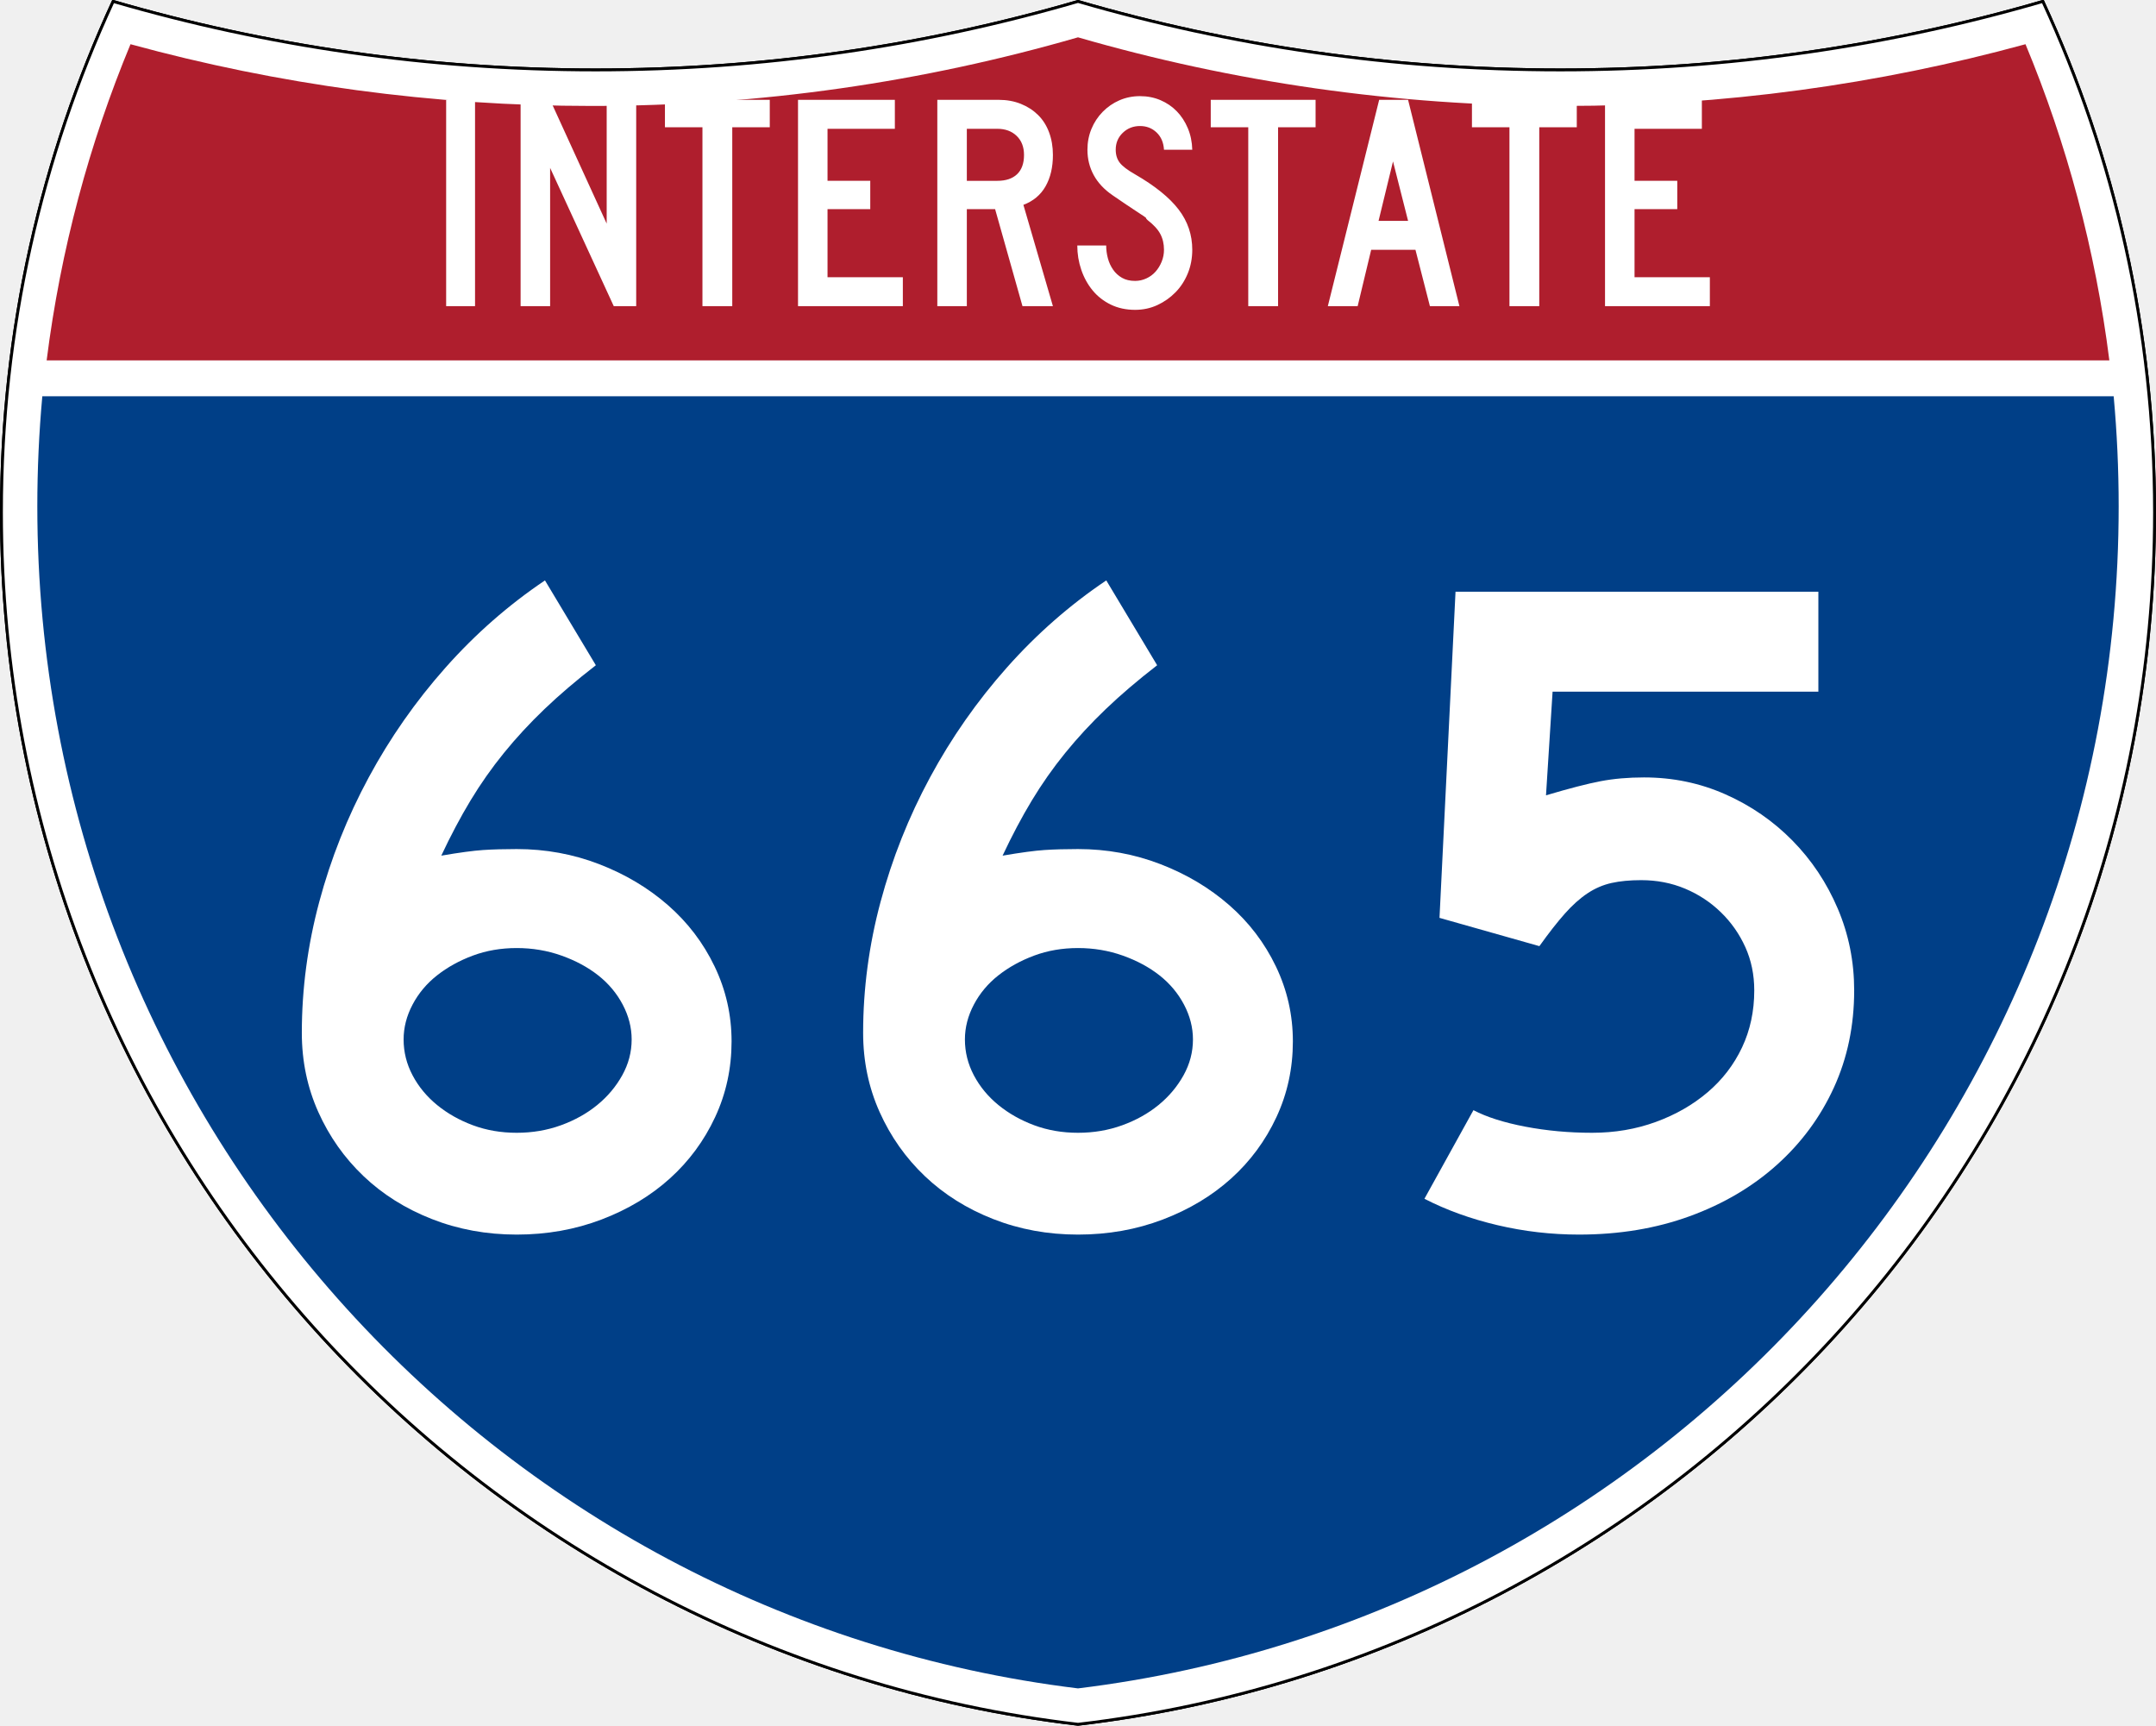
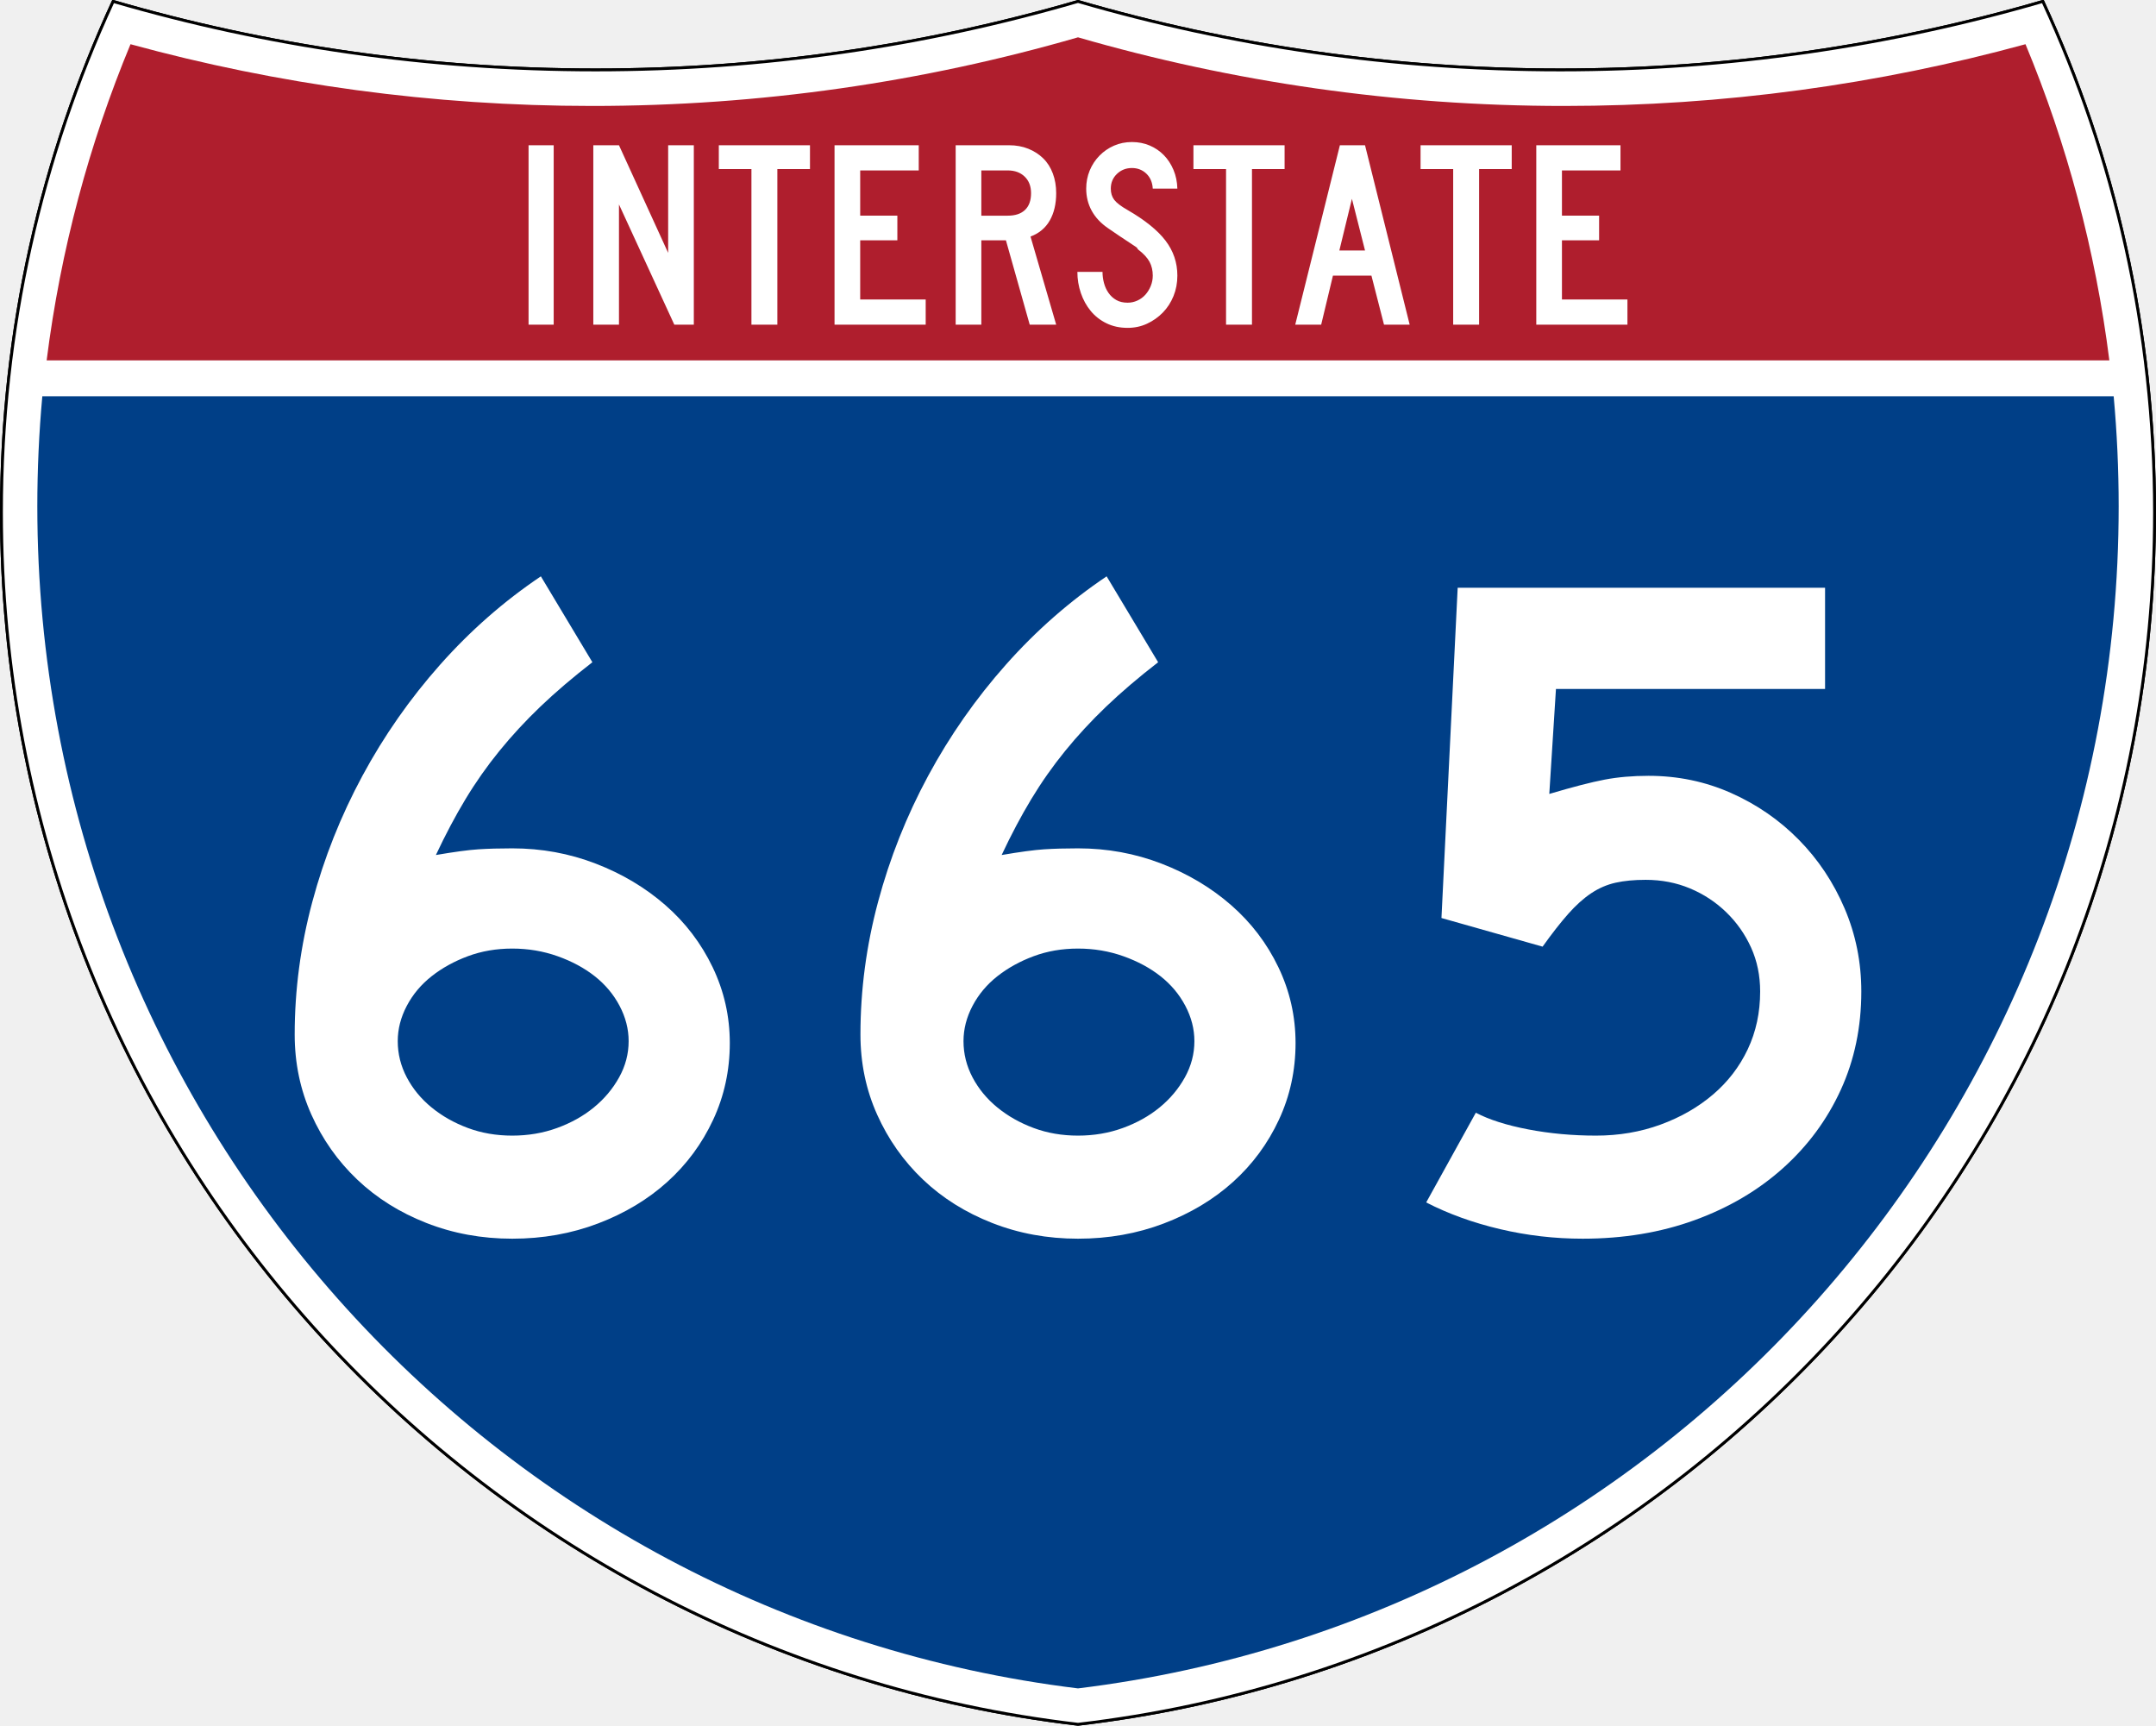
<svg xmlns="http://www.w3.org/2000/svg" width="751" height="601" viewBox="0 0 750 599.999" id="Layer_1" xml:space="preserve">
  <g transform="matrix(0.998668,0,0,0.99867,0.499334,0.398971)" id="g5" style="fill:#ffffff;fill-opacity:1;stroke:#000000;stroke-width:1;stroke-miterlimit:4;stroke-opacity:1;stroke-dasharray:none">
    <path d="M 38.915,0 C 92.236,15.525 148.625,23.85 206.958,23.85 265.291,23.85 321.679,15.525 375,4.883e-4 428.32,15.525 484.709,23.85 543.042,23.85 601.375,23.85 657.764,15.525 711.084,0 736.064,54.121 750,114.388 750,177.909 750,395.718 586.16,575.254 375,599.999 163.839,575.254 0,395.718 0,177.909 0,114.388 13.935,54.121 38.915,0 z" id="path7" style="fill:#ffffff;fill-opacity:1;stroke:#000000;stroke-width:1;stroke-miterlimit:4;stroke-opacity:1;stroke-dasharray:none" />
    <path d="M 38.915,0 C 92.236,15.525 148.625,23.85 206.958,23.85 265.291,23.85 321.679,15.525 375,4.883e-4 428.32,15.525 484.709,23.85 543.042,23.85 601.375,23.85 657.764,15.525 711.084,0 736.064,54.121 750,114.388 750,177.909 750,395.718 586.16,575.254 375,599.999 163.839,575.254 0,395.718 0,177.909 0,114.388 13.935,54.121 38.915,0 z" id="path9" style="fill:#ffffff;fill-opacity:1;stroke:#000000;stroke-width:1;stroke-linecap:round;stroke-linejoin:round;stroke-miterlimit:4;stroke-opacity:1;stroke-dasharray:none" />
  </g>
  <g transform="matrix(1.0056,0,0,1.01014,-2.10137,-3.70189)" id="g11" style="fill:#003f87;fill-opacity:1">
    <path d="m 15,177.909 c 0,-12.782 0.585,-25.427 1.729,-37.91 l 716.542,0 C 734.415,152.482 735,165.127 735,177.909 735,387.423 577.855,560.229 375,584.891 172.145,560.229 15,387.423 15,177.909 z" id="path13" style="fill:#003f87;fill-opacity:1" />
  </g>
  <g transform="matrix(1.00604,0,0,1.02708,-2.2645,-3.1523)" id="g15" style="fill:#af1e2d;fill-opacity:1">
    <path d="m 47.378,17.943 c 50.892,13.635 104.388,20.906 159.582,20.906 58.261,0 114.629,-8.101 168.04,-23.238 53.411,15.137 109.779,23.238 168.04,23.238 55.194,0 108.69,-7.271 159.581,-20.906 14.262,33.625 24.164,69.546 28.996,107.056 l -713.235,0 C 23.215,87.489 33.116,51.567 47.378,17.943 z" id="path17" style="fill:#af1e2d;fill-opacity:1" />
  </g>
-   <path fill="#fff" d="M108.869 112.812V50.416h8.741v62.395h-8.741zm50.701 0-19.25-41.814v41.814h-8.928V50.416h8.928l17.11 37.437V50.416h8.928v62.395h-6.789zm35.847-54.105v54.105h-9.019V58.706h-11.346v-8.29h31.712v8.29h-11.346zm19.889 54.105V50.416h29.294v8.756H224.234v15.736h12.927v8.569H224.234v20.582h22.784v8.753h-31.712zm67.899 0-8.278-29.335h-8.554v29.335h-8.928V50.416h18.6c2.418 0 4.634.404 6.649 1.211 2.015.807 3.751 1.925 5.208 3.354 1.457 1.429 2.573 3.183 3.347 5.262.775 2.079 1.162 4.361 1.162 6.845-0 3.725-.744 6.891-2.232 9.499-1.488 2.608-3.72 4.47-6.696 5.586l8.928 30.639h-9.207zm.465-45.724c-0-2.421-.744-4.346-2.232-5.773-1.488-1.428-3.441-2.141-5.859-2.141h-9.207v15.736h9.207c2.603 0 4.603-.667 5.998-2.002 1.395-1.335 2.093-3.274 2.093-5.819zm50.894 28.681c-0 2.546-.449 4.921-1.348 7.125-.899 2.203-2.138 4.112-3.719 5.727-1.581 1.614-3.41 2.903-5.487 3.865-2.077.962-4.325 1.444-6.743 1.444-2.728 0-5.177-.528-7.346-1.583-2.169-1.055-3.998-2.483-5.486-4.283-1.488-1.8-2.635-3.88-3.441-6.24-.806-2.36-1.209-4.812-1.209-7.356h8.741c-0 1.304.17 2.591.511 3.864.341 1.272.867 2.421 1.581 3.446.713 1.025 1.612 1.848 2.698 2.468 1.085.621 2.402.931 3.952.931 1.179 0 2.311-.248 3.396-.745 1.085-.496 2.015-1.179 2.79-2.049.775-.87 1.394-1.879 1.859-3.027.464-1.148.697-2.344.697-3.587-0-1.8-.372-3.398-1.115-4.794-.744-1.396-2.045-2.809-3.905-4.237-.31-.311-.434-.482-.372-.513.062-.031-.123-.202-.558-.512-.434-.31-1.349-.915-2.744-1.816-1.395-.901-3.674-2.437-6.835-4.608-2.541-1.739-4.447-3.773-5.719-6.102-1.271-2.328-1.907-4.889-1.907-7.682 0-2.236.403-4.331 1.209-6.286.806-1.955 1.937-3.678 3.394-5.168 1.457-1.49 3.146-2.654 5.069-3.493 1.922-.838 3.999-1.258 6.229-1.258 2.233 0 4.294.404 6.185 1.211 1.891.807 3.534 1.925 4.928 3.354 1.394 1.429 2.51 3.136 3.347 5.123.837 1.987 1.287 4.159 1.349 6.518h-8.557c-.123-2.173-.867-3.911-2.231-5.215-1.364-1.303-3.039-1.955-5.023-1.955-2.045 0-3.781.683-5.206 2.049-1.426 1.366-2.138 3.073-2.138 5.121-0 1.552.403 2.855 1.209 3.911.806 1.055 2.356 2.235 4.649 3.538 6.015 3.477 10.401 7.015 13.16 10.616 2.759 3.601 4.138 7.667 4.138 12.199zm25.956-37.062v54.105h-9.019V58.706h-11.346v-8.29H371.867v8.29h-11.346zm45.928 54.105-4.371-17.043h-13.393l-4.09 17.043h-9.022l15.53-62.395h8.744l15.53 62.395h-8.928zM395.289 69.042l-4.371 17.973h8.928l-4.558-17.973zm44.242-10.336v54.105h-9.019V58.706h-11.346v-8.29h31.712v8.29h-11.346zm19.889 54.105V50.416h29.294v8.756h-20.366v15.736h12.927v8.569h-12.927v20.582h22.784v8.753h-31.712z" transform="translate(375.000,70.500) scale(1.15) translate(-300.000,-81.614)" />
-   <g transform="translate(375.000,315.000) scale(0.8801) translate(-375.000,-315.000)">
-     <path fill="#fff" d="M 384.93,368.499 C 384.929,379.178 382.756,389.172 378.41,398.482 C 374.064,407.793 368.103,415.864 360.528,422.696 C 352.953,429.528 343.952,434.93 333.524,438.901 C 323.096,442.873 311.921,444.858 300,444.858 C 288.079,444.858 276.902,442.81 266.47,438.714 C 256.038,434.618 247.037,428.968 239.466,421.764 C 231.895,414.561 225.936,406.116 221.59,396.431 C 217.244,386.745 215.071,376.317 215.071,365.146 C 215.071,347.761 217.367,330.5 221.959,313.365 C 226.552,296.229 233.07,279.839 241.512,264.192 C 249.955,248.547 260.074,234.081 271.87,220.795 C 283.666,207.51 296.768,196.025 311.175,186.339 L 331.284,219.863 C 323.584,225.828 316.817,231.603 310.981,237.188 C 305.146,242.774 299.807,248.547 294.964,254.507 C 290.121,260.468 285.714,266.739 281.743,273.321 C 277.772,279.903 273.922,287.165 270.193,295.108 C 277.401,293.873 282.927,293.13 286.773,292.88 C 290.62,292.63 295.028,292.505 300,292.504 C 311.421,292.505 322.285,294.492 332.592,298.467 C 342.898,302.442 351.962,307.844 359.784,314.672 C 367.605,321.501 373.751,329.572 378.222,338.886 C 382.694,348.2 384.929,358.071 384.93,368.499 L 384.93,368.499 z M 345.437,367.749 C 345.437,363.035 344.259,358.443 341.902,353.971 C 339.545,349.5 336.318,345.65 332.222,342.421 C 328.126,339.193 323.283,336.586 317.694,334.6 C 312.105,332.615 306.207,331.622 300,331.622 C 293.793,331.622 288.02,332.615 282.681,334.6 C 277.342,336.586 272.622,339.193 268.522,342.421 C 264.422,345.65 261.194,349.5 258.837,353.971 C 256.48,358.443 255.301,363.035 255.302,367.749 C 255.301,372.721 256.48,377.44 258.837,381.908 C 261.194,386.376 264.422,390.286 268.522,393.64 C 272.622,396.993 277.342,399.663 282.681,401.648 C 288.02,403.634 293.793,404.627 300,404.627 C 306.207,404.627 312.042,403.634 317.507,401.648 C 322.971,399.663 327.751,396.993 331.847,393.64 C 335.943,390.286 339.232,386.376 341.714,381.908 C 344.196,377.44 345.437,372.721 345.437,367.749 L 345.437,367.749 z " transform="translate(-146.859,0)" />
+   <path fill="#fff" d="M108.869 112.812V50.416h8.741v62.395h-8.741zm50.701 0-19.25-41.814v41.814h-8.928V50.416h8.928l17.11 37.437V50.416h8.928v62.395h-6.789zm35.847-54.105v54.105h-9.019V58.706h-11.346v-8.29h31.712v8.29h-11.346zm19.889 54.105V50.416h29.294v8.756H224.234v15.736h12.927v8.569H224.234v20.582h22.784v8.753h-31.712zm67.899 0-8.278-29.335h-8.554v29.335h-8.928V50.416h18.6c2.418 0 4.634.404 6.649 1.211 2.015.807 3.751 1.925 5.208 3.354 1.457 1.429 2.573 3.183 3.347 5.262.775 2.079 1.162 4.361 1.162 6.845-0 3.725-.744 6.891-2.232 9.499-1.488 2.608-3.72 4.47-6.696 5.586l8.928 30.639h-9.207zm.465-45.724c-0-2.421-.744-4.346-2.232-5.773-1.488-1.428-3.441-2.141-5.859-2.141h-9.207v15.736h9.207c2.603 0 4.603-.667 5.998-2.002 1.395-1.335 2.093-3.274 2.093-5.819zm50.894 28.681c-0 2.546-.449 4.921-1.348 7.125-.899 2.203-2.138 4.112-3.719 5.727-1.581 1.614-3.41 2.903-5.487 3.865-2.077.962-4.325 1.444-6.743 1.444-2.728 0-5.177-.528-7.346-1.583-2.169-1.055-3.998-2.483-5.486-4.283-1.488-1.8-2.635-3.88-3.441-6.24-.806-2.36-1.209-4.812-1.209-7.356h8.741c-0 1.304.17 2.591.511 3.864.341 1.272.867 2.421 1.581 3.446.713 1.025 1.612 1.848 2.698 2.468 1.085.621 2.402.931 3.952.931 1.179 0 2.311-.248 3.396-.745 1.085-.496 2.015-1.179 2.79-2.049.775-.87 1.394-1.879 1.859-3.027.464-1.148.697-2.344.697-3.587-0-1.8-.372-3.398-1.115-4.794-.744-1.396-2.045-2.809-3.905-4.237-.31-.311-.434-.482-.372-.513.062-.031-.123-.202-.558-.512-.434-.31-1.349-.915-2.744-1.816-1.395-.901-3.674-2.437-6.835-4.608-2.541-1.739-4.447-3.773-5.719-6.102-1.271-2.328-1.907-4.889-1.907-7.682 0-2.236.403-4.331 1.209-6.286.806-1.955 1.937-3.678 3.394-5.168 1.457-1.49 3.146-2.654 5.069-3.493 1.922-.838 3.999-1.258 6.229-1.258 2.233 0 4.294.404 6.185 1.211 1.891.807 3.534 1.925 4.928 3.354 1.394 1.429 2.51 3.136 3.347 5.123.837 1.987 1.287 4.159 1.349 6.518h-8.557c-.123-2.173-.867-3.911-2.231-5.215-1.364-1.303-3.039-1.955-5.023-1.955-2.045 0-3.781.683-5.206 2.049-1.426 1.366-2.138 3.073-2.138 5.121-0 1.552.403 2.855 1.209 3.911.806 1.055 2.356 2.235 4.649 3.538 6.015 3.477 10.401 7.015 13.16 10.616 2.759 3.601 4.138 7.667 4.138 12.199zm25.956-37.062v54.105h-9.019V58.706h-11.346v-8.29H371.867v8.29h-11.346zm45.928 54.105-4.371-17.043h-13.393l-4.09 17.043h-9.022l15.53-62.395h8.744l15.53 62.395h-8.928zM395.289 69.042l-4.371 17.973h8.928l-4.558-17.973zm44.242-10.336v54.105h-9.019V58.706h-11.346v-8.29h31.712v8.29h-11.346zm19.889 54.105V50.416h29.294v8.756h-20.366v15.736h12.927v8.569h-12.927v20.582h22.784v8.753h-31.712z" transform="translate(75.000,0)" />
+   <g transform="translate(375.000,315.000) scale(0.8911) translate(-375.000,-315.000)">
+     <path fill="#fff" d="M 384.93,368.499 C 384.929,379.178 382.756,389.172 378.41,398.482 C 374.064,407.793 368.103,415.864 360.528,422.696 C 352.953,429.528 343.952,434.93 333.524,438.901 C 323.096,442.873 311.921,444.858 300,444.858 C 288.079,444.858 276.902,442.81 266.47,438.714 C 256.038,434.618 247.037,428.968 239.466,421.764 C 231.895,414.561 225.936,406.116 221.59,396.431 C 217.244,386.745 215.071,376.317 215.071,365.146 C 215.071,347.761 217.367,330.5 221.959,313.365 C 226.552,296.229 233.07,279.839 241.512,264.192 C 249.955,248.547 260.074,234.081 271.87,220.795 C 283.666,207.51 296.768,196.025 311.175,186.339 L 331.284,219.863 C 323.584,225.828 316.817,231.603 310.981,237.188 C 305.146,242.774 299.807,248.547 294.964,254.507 C 290.121,260.468 285.714,266.739 281.743,273.321 C 277.772,279.903 273.922,287.165 270.193,295.108 C 277.401,293.873 282.927,293.13 286.773,292.88 C 290.62,292.63 295.028,292.505 300,292.504 C 311.421,292.505 322.285,294.492 332.592,298.467 C 342.898,302.442 351.962,307.844 359.784,314.672 C 367.605,321.501 373.751,329.572 378.222,338.886 C 382.694,348.2 384.929,358.071 384.93,368.499 L 384.93,368.499 z M 345.437,367.749 C 345.437,363.035 344.259,358.443 341.902,353.971 C 339.545,349.5 336.318,345.65 332.222,342.421 C 328.126,339.193 323.283,336.586 317.694,334.6 C 312.105,332.615 306.207,331.622 300,331.622 C 293.793,331.622 288.02,332.615 282.681,334.6 C 277.342,336.586 272.622,339.193 268.522,342.421 C 264.422,345.65 261.194,349.5 258.837,353.971 C 256.48,358.443 255.301,363.035 255.302,367.749 C 255.301,372.721 256.48,377.44 258.837,381.908 C 261.194,386.376 264.422,390.286 268.522,393.64 C 272.622,396.993 277.342,399.663 282.681,401.648 C 288.02,403.634 293.793,404.627 300,404.627 C 306.207,404.627 312.042,403.634 317.507,401.648 C 322.971,399.663 327.751,396.993 331.847,393.64 C 335.943,390.286 339.232,386.376 341.714,381.908 C 344.196,377.44 345.437,372.721 345.437,367.749 L 345.437,367.749 z " transform="translate(-145.859,0)" />
    <path fill="#fff" d="M 384.93,368.499 C 384.929,379.178 382.756,389.172 378.41,398.482 C 374.064,407.793 368.103,415.864 360.528,422.696 C 352.953,429.528 343.952,434.93 333.524,438.901 C 323.096,442.873 311.921,444.858 300,444.858 C 288.079,444.858 276.902,442.81 266.47,438.714 C 256.038,434.618 247.037,428.968 239.466,421.764 C 231.895,414.561 225.936,406.116 221.59,396.431 C 217.244,386.745 215.071,376.317 215.071,365.146 C 215.071,347.761 217.367,330.5 221.959,313.365 C 226.552,296.229 233.07,279.839 241.512,264.192 C 249.955,248.547 260.074,234.081 271.87,220.795 C 283.666,207.51 296.768,196.025 311.175,186.339 L 331.284,219.863 C 323.584,225.828 316.817,231.603 310.981,237.188 C 305.146,242.774 299.807,248.547 294.964,254.507 C 290.121,260.468 285.714,266.739 281.743,273.321 C 277.772,279.903 273.922,287.165 270.193,295.108 C 277.401,293.873 282.927,293.13 286.773,292.88 C 290.62,292.63 295.028,292.505 300,292.504 C 311.421,292.505 322.285,294.492 332.592,298.467 C 342.898,302.442 351.962,307.844 359.784,314.672 C 367.605,321.501 373.751,329.572 378.222,338.886 C 382.694,348.2 384.929,358.071 384.93,368.499 L 384.93,368.499 z M 345.437,367.749 C 345.437,363.035 344.259,358.443 341.902,353.971 C 339.545,349.5 336.318,345.65 332.222,342.421 C 328.126,339.193 323.283,336.586 317.694,334.6 C 312.105,332.615 306.207,331.622 300,331.622 C 293.793,331.622 288.02,332.615 282.681,334.6 C 277.342,336.586 272.622,339.193 268.522,342.421 C 264.422,345.65 261.194,349.5 258.837,353.971 C 256.48,358.443 255.301,363.035 255.302,367.749 C 255.301,372.721 256.48,377.44 258.837,381.908 C 261.194,386.376 264.422,390.286 268.522,393.64 C 272.622,396.993 277.342,399.663 282.681,401.648 C 288.02,403.634 293.793,404.627 300,404.627 C 306.207,404.627 312.042,403.634 317.507,401.648 C 322.971,399.663 327.751,396.993 331.847,393.64 C 335.943,390.286 339.232,386.376 341.714,381.908 C 344.196,377.44 345.437,372.721 345.437,367.749 L 345.437,367.749 z " transform="translate(75.000,0)" />
-     <path fill="#fff" d="M384.931 348.377c-0 13.907-2.67 26.698-8.009 38.372-5.339 11.675-12.852 21.857-22.537 30.546-9.686 8.689-21.171 15.455-34.456 20.297-13.285 4.843-27.874 7.264-43.767 7.264-10.928 0-21.669-1.241-32.222-3.723-10.553-2.482-20.176-5.959-28.869-10.43l19.371-35.013c5.214 2.728 12.042 4.9 20.485 6.514 8.443 1.614 17.256 2.421 26.442 2.421 8.943 0 17.325-1.427 25.146-4.28 7.821-2.853 14.651-6.764 20.491-11.732 5.839-4.968 10.371-10.866 13.596-17.694 3.225-6.828 4.837-14.342 4.837-22.543-0-6.207-1.179-11.917-3.535-17.131-2.357-5.214-5.584-9.809-9.68-13.784-4.096-3.975-8.814-7.08-14.153-9.316-5.339-2.236-11.116-3.353-17.33-3.354-4.464 0-8.373.373-11.726 1.12-3.354.747-6.521 2.113-9.504 4.098-2.982 1.986-5.963 4.655-8.941 8.009-2.978 3.354-6.332 7.637-10.061 12.851l-39.481-11.175 6.332-128.89h143.418v39.492H265.727l-2.603 40.97c9.185-2.728 16.385-4.589 21.599-5.582 5.214-.993 10.928-1.489 17.143-1.489 11.421 0 22.16 2.234 32.217 6.701 10.057 4.468 18.872 10.552 26.448 18.251 7.575 7.7 13.535 16.641 17.882 26.823 4.346 10.182 6.519 20.983 6.52 32.404z" transform="translate(296.858,0)" />
+     <path fill="#fff" d="M384.931 348.377c-0 13.907-2.67 26.698-8.009 38.372-5.339 11.675-12.852 21.857-22.537 30.546-9.686 8.689-21.171 15.455-34.456 20.297-13.285 4.843-27.874 7.264-43.767 7.264-10.928 0-21.669-1.241-32.222-3.723-10.553-2.482-20.176-5.959-28.869-10.43l19.371-35.013c5.214 2.728 12.042 4.9 20.485 6.514 8.443 1.614 17.256 2.421 26.442 2.421 8.943 0 17.325-1.427 25.146-4.28 7.821-2.853 14.651-6.764 20.491-11.732 5.839-4.968 10.371-10.866 13.596-17.694 3.225-6.828 4.837-14.342 4.837-22.543-0-6.207-1.179-11.917-3.535-17.131-2.357-5.214-5.584-9.809-9.68-13.784-4.096-3.975-8.814-7.08-14.153-9.316-5.339-2.236-11.116-3.353-17.33-3.354-4.464 0-8.373.373-11.726 1.12-3.354.747-6.521 2.113-9.504 4.098-2.982 1.986-5.963 4.655-8.941 8.009-2.978 3.354-6.332 7.637-10.061 12.851l-39.481-11.175 6.332-128.89h143.418v39.492H265.727l-2.603 40.97c9.185-2.728 16.385-4.589 21.599-5.582 5.214-.993 10.928-1.489 17.143-1.489 11.421 0 22.16 2.234 32.217 6.701 10.057 4.468 18.872 10.552 26.448 18.251 7.575 7.7 13.535 16.641 17.882 26.823 4.346 10.182 6.519 20.983 6.52 32.404z" transform="translate(295.858,0)" />
  </g>
</svg>
